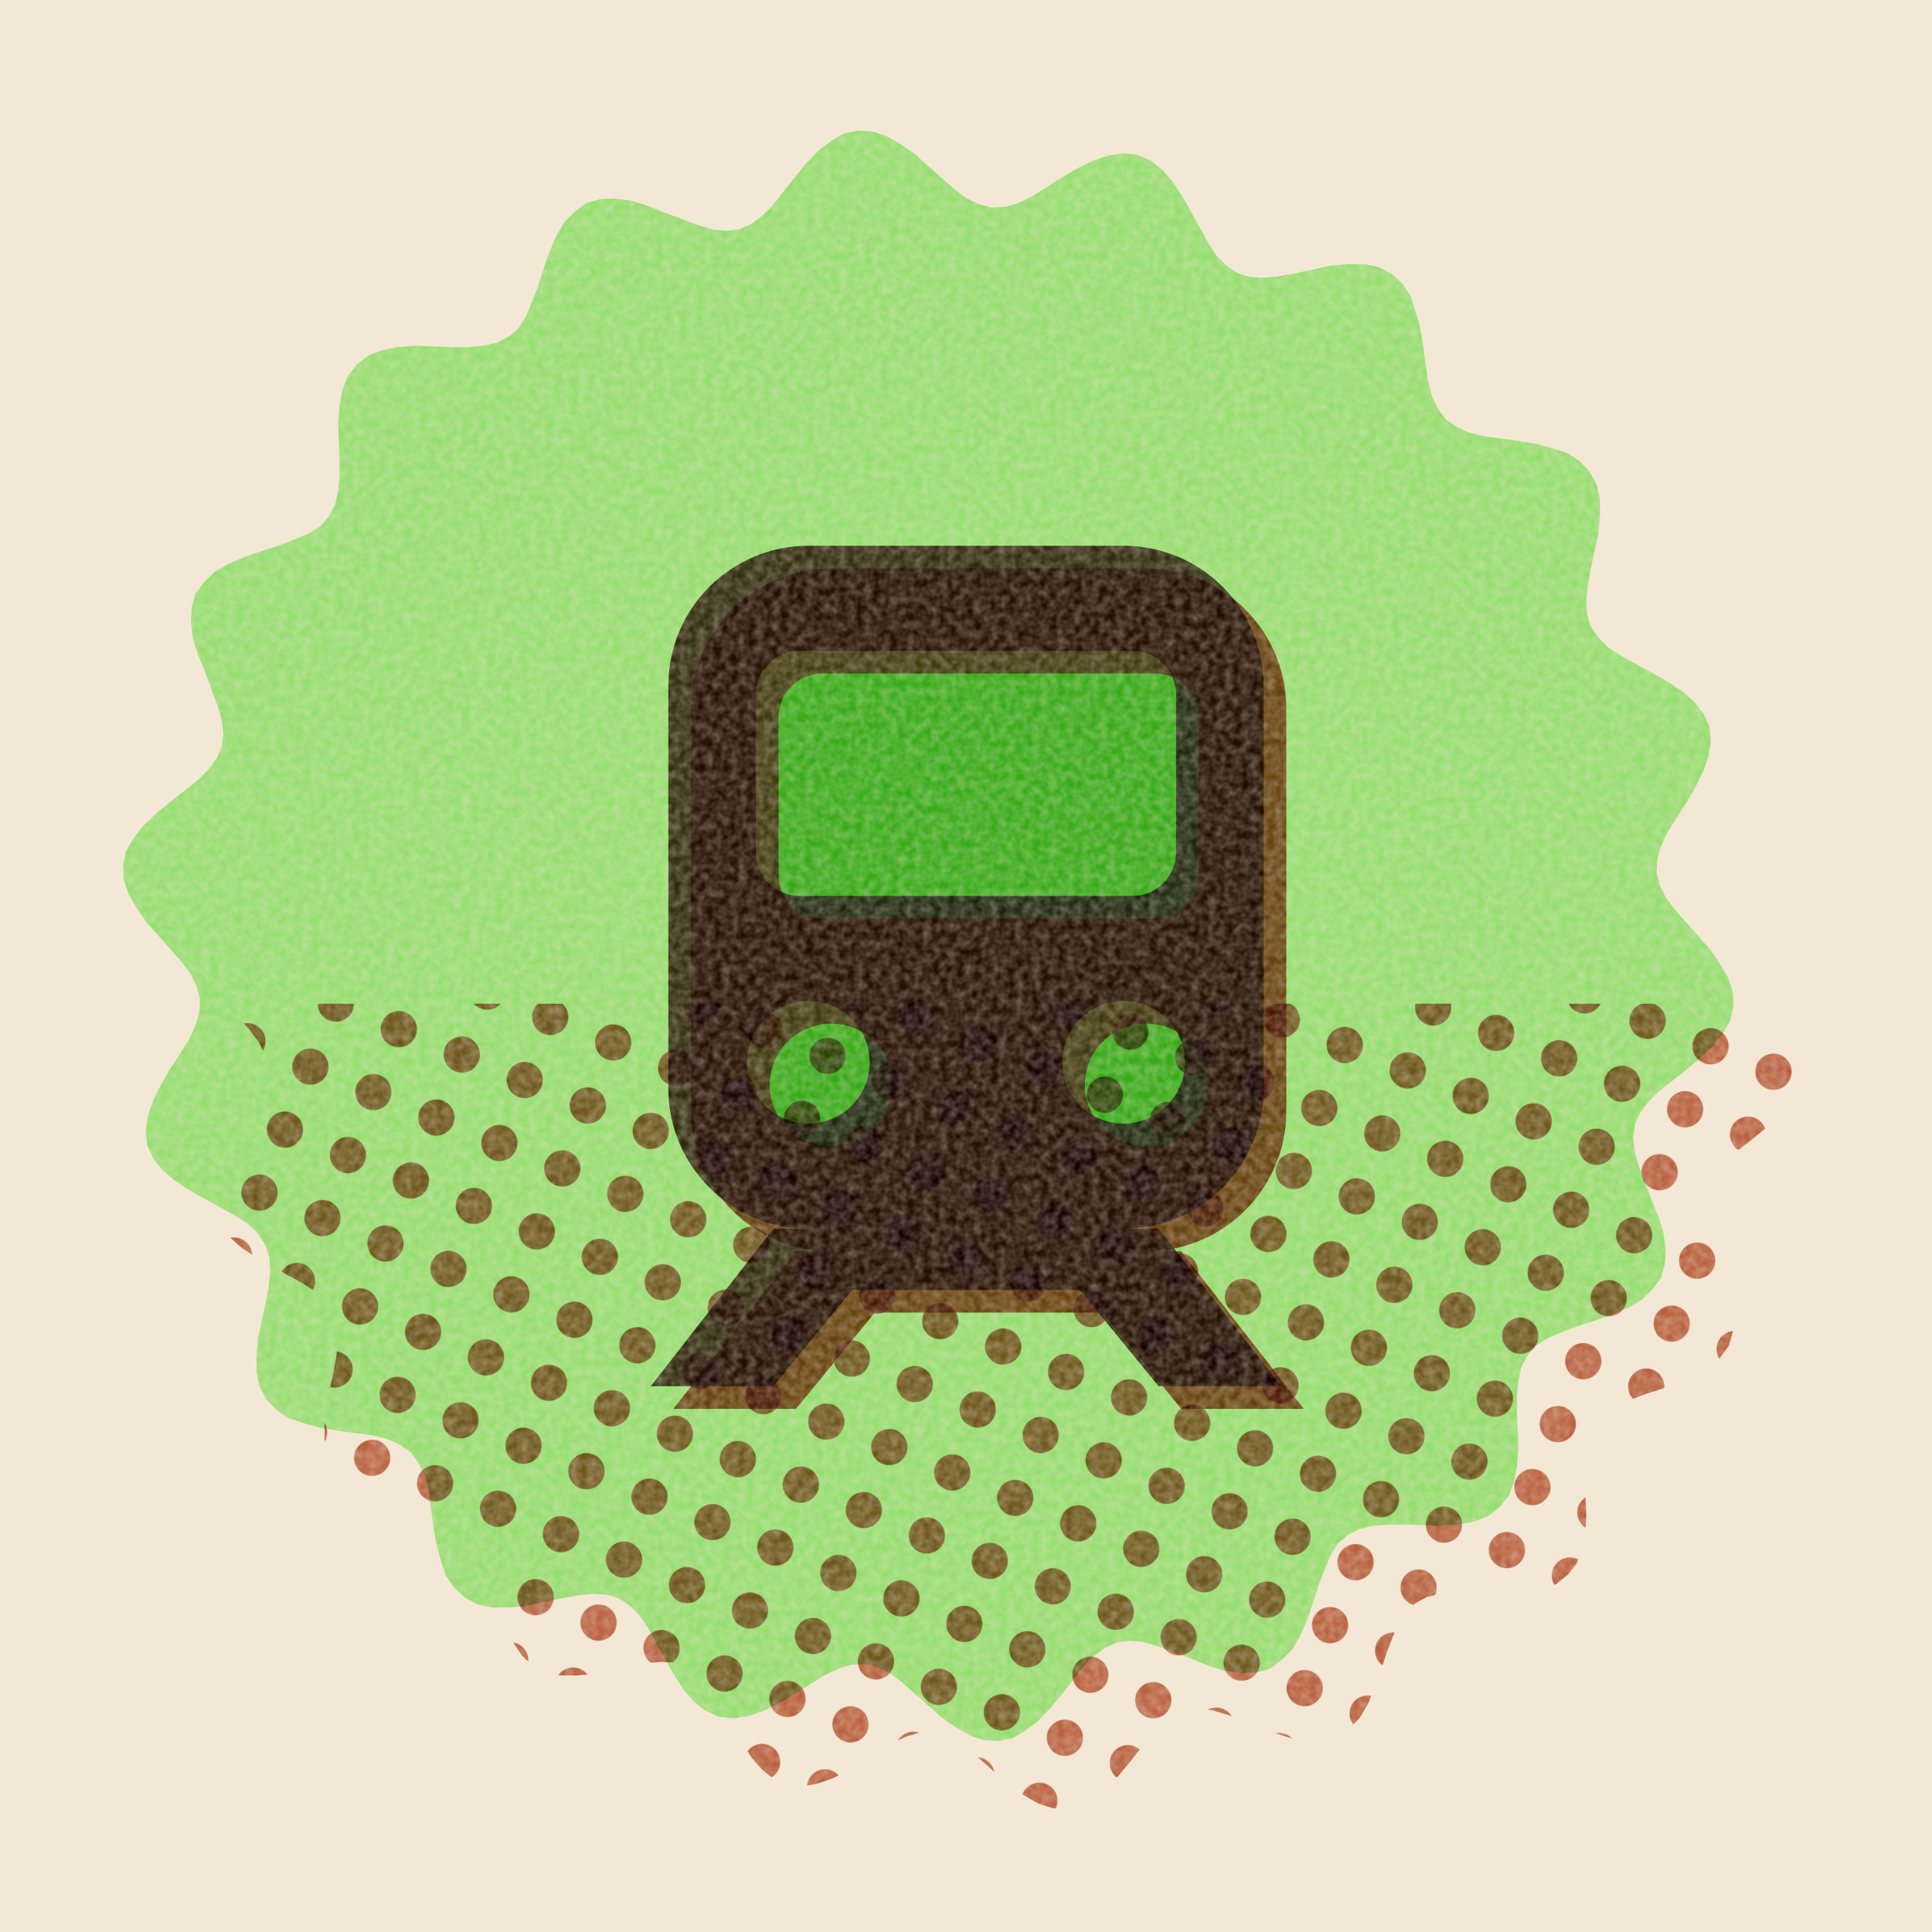
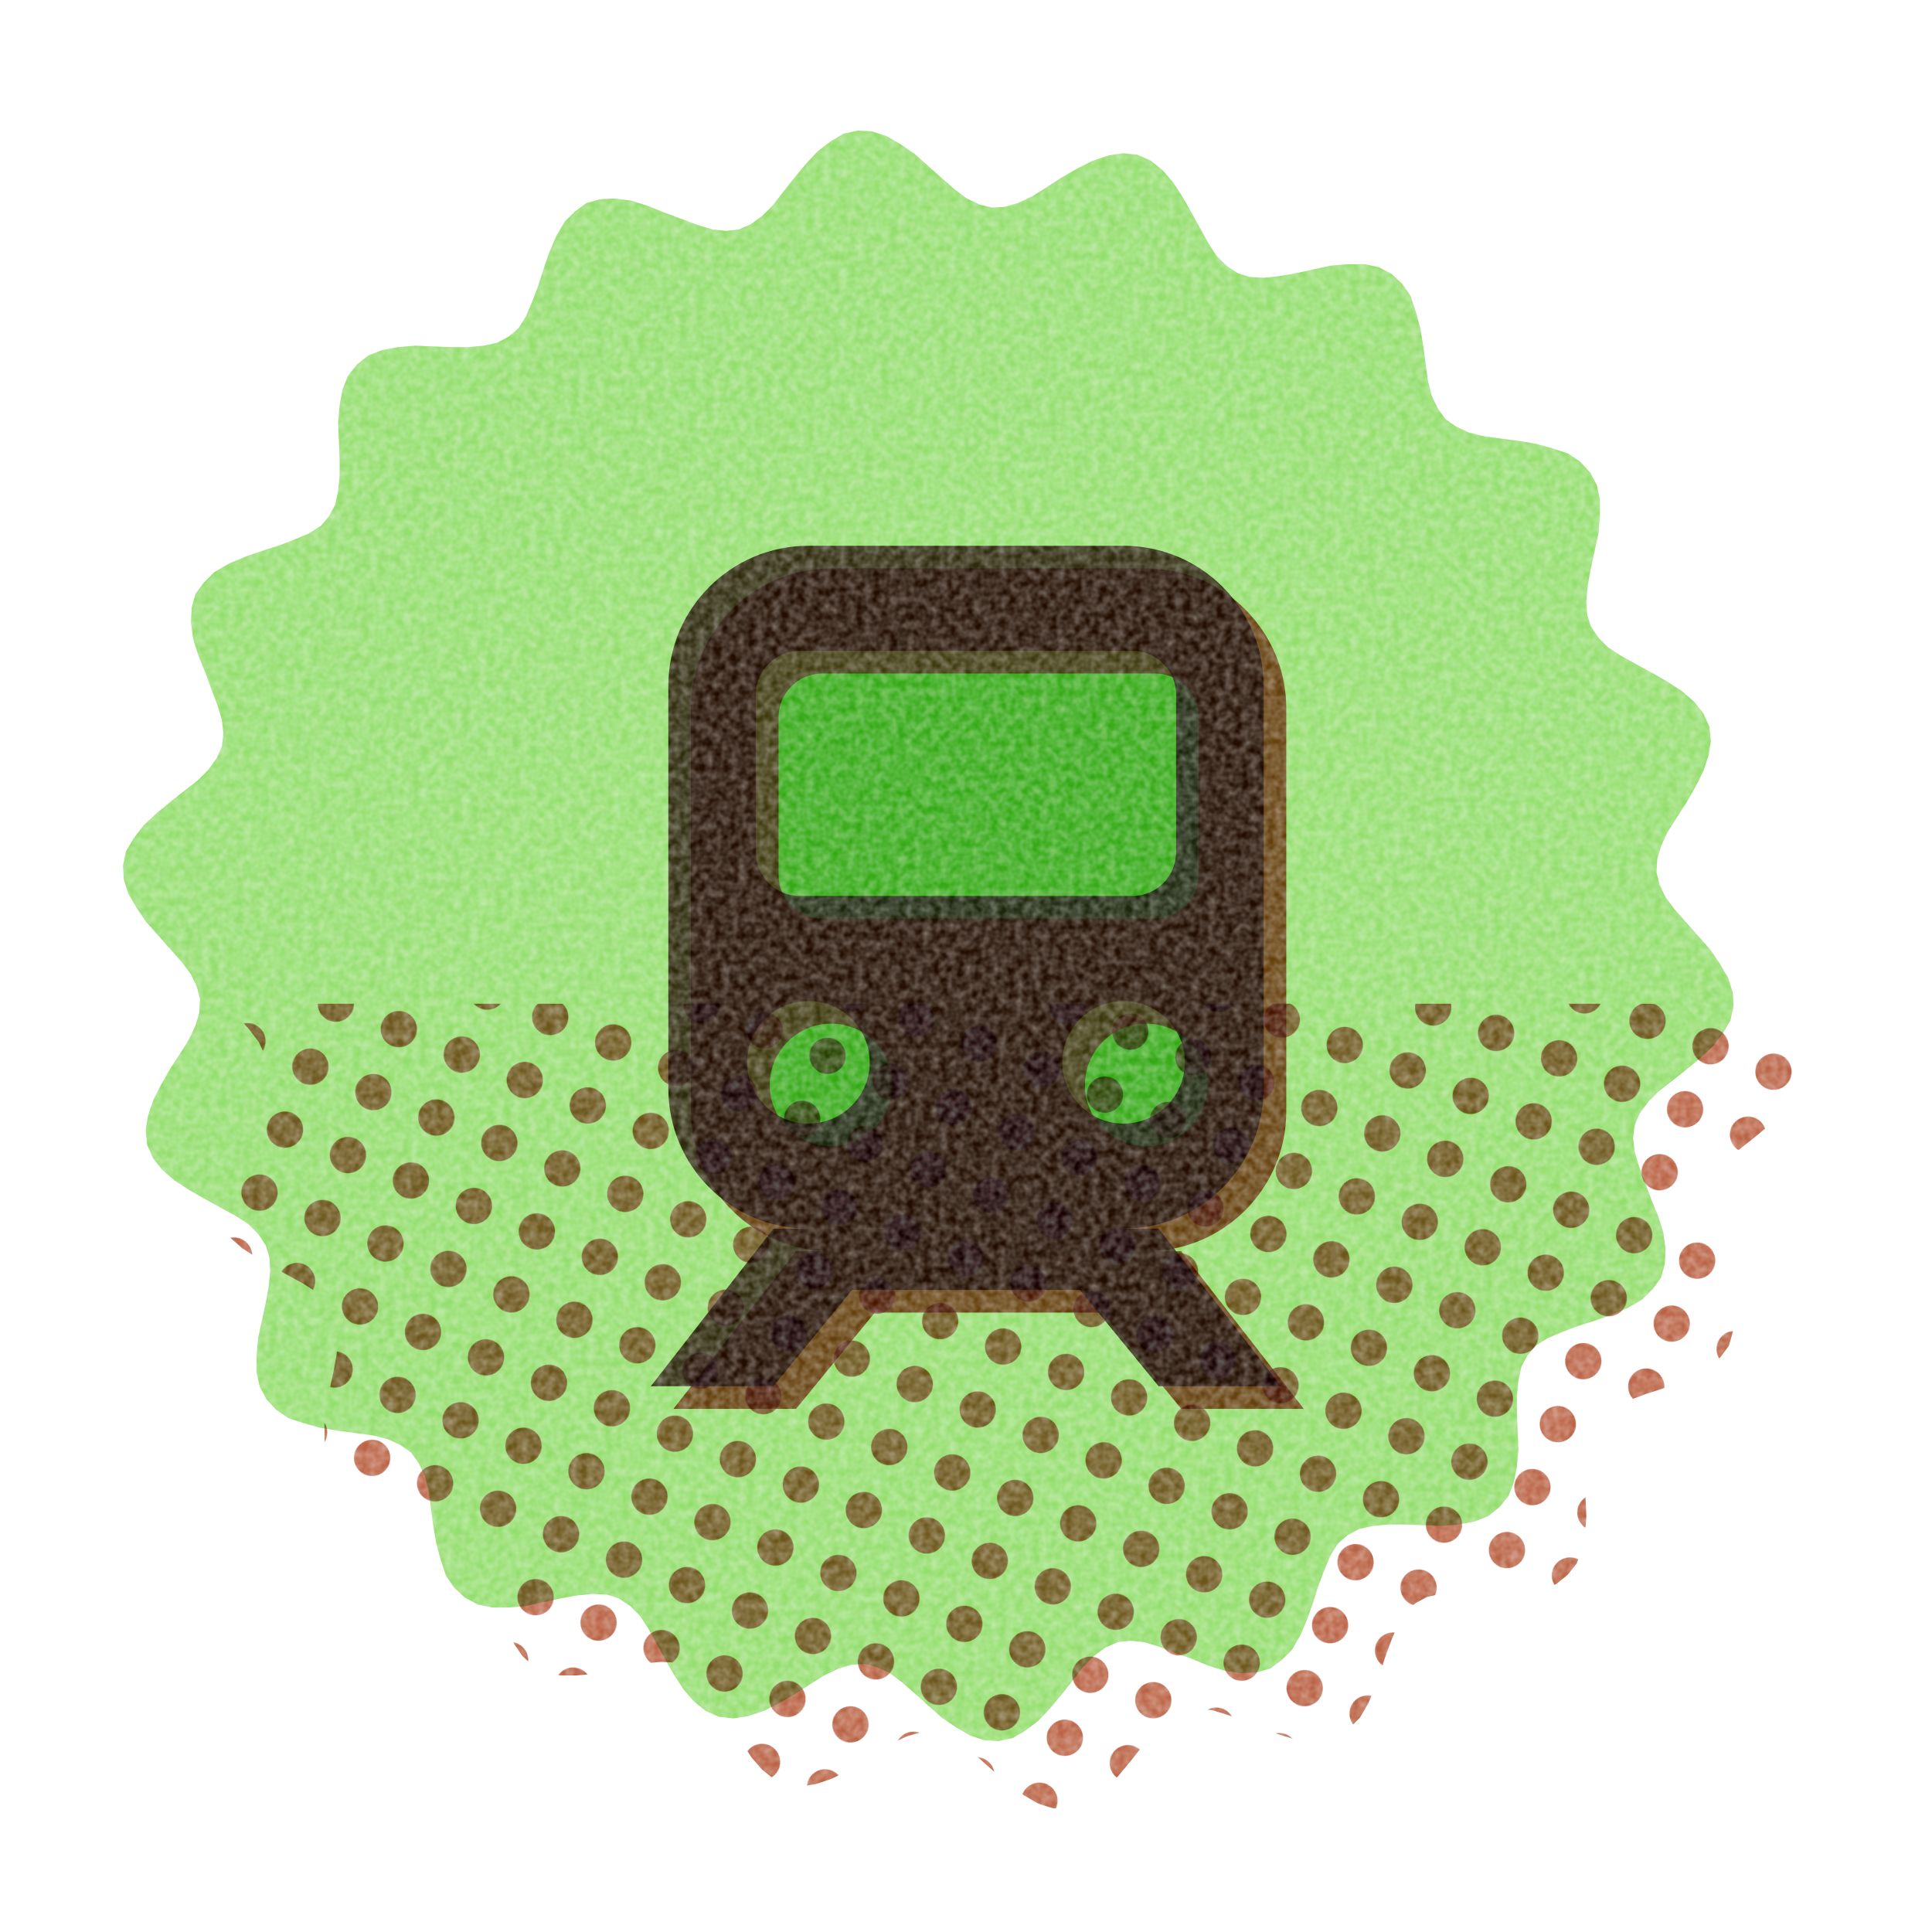
<svg xmlns="http://www.w3.org/2000/svg" width="256" height="256" viewBox="0 0 256 256" role="img" aria-label="Train station">
  <defs>
    <pattern id="rtrain-stationd" width="9" height="9" patternUnits="userSpaceOnUse" patternTransform="rotate(22)">
      <circle cx="4.5" cy="4.5" r="2.4" fill="#AE4828" />
    </pattern>
    <filter id="rtrain-stationg" x="0" y="0" width="100%" height="100%">
      <feTurbulence type="fractalNoise" baseFrequency="0.9" numOctaves="2" seed="4" result="n" />
      <feColorMatrix in="n" type="matrix" values="0 0 0 0 0  0 0 0 0 0  0 0 0 0 0  0 0 0 -0.55 1.12" result="m" />
      <feComposite in="SourceGraphic" in2="m" operator="in" />
    </filter>
    <clipPath id="rtrain-stationc">
      <path d="M230.0 128.0 L231.6 129.8 L232.9 131.7 L234.0 133.6 L234.6 135.5 L234.7 137.3 L234.3 139.2 L233.3 140.9 L232.0 142.6 L230.3 144.2 L228.5 145.7 L226.6 147.2 L224.8 148.6 L223.4 150.0 L222.3 151.5 L221.6 153.1 L221.4 154.8 L221.6 156.6 L222.2 158.6 L223.0 160.7 L223.8 162.9 L224.7 165.1 L225.4 167.3 L225.7 169.5 L225.6 171.5 L225.1 173.3 L224.0 174.8 L222.6 176.2 L220.7 177.3 L218.6 178.2 L216.3 179.0 L214.1 179.7 L212.0 180.5 L210.1 181.3 L208.5 182.3 L207.4 183.6 L206.6 185.1 L206.2 186.9 L206.0 189.0 L206.0 191.2 L206.1 193.6 L206.2 196.0 L206.0 198.3 L205.6 200.4 L204.9 202.2 L203.7 203.7 L202.2 204.9 L200.4 205.6 L198.3 206.0 L196.0 206.2 L193.6 206.1 L191.2 206.0 L189.0 206.0 L186.9 206.2 L185.1 206.6 L183.6 207.4 L182.3 208.5 L181.3 210.1 L180.5 212.0 L179.7 214.1 L179.0 216.3 L178.2 218.6 L177.3 220.7 L176.2 222.6 L174.8 224.0 L173.3 225.1 L171.5 225.6 L169.5 225.7 L167.3 225.4 L165.1 224.7 L162.9 223.8 L160.7 223.0 L158.6 222.2 L156.6 221.6 L154.8 221.4 L153.1 221.6 L151.5 222.3 L150.0 223.4 L148.6 224.8 L147.2 226.6 L145.7 228.5 L144.2 230.3 L142.6 232.0 L140.9 233.3 L139.2 234.3 L137.3 234.7 L135.5 234.6 L133.6 234.0 L131.7 232.9 L129.8 231.6 L128.0 230.0 L126.2 228.4 L124.5 226.9 L122.9 225.7 L121.2 224.9 L119.6 224.5 L117.8 224.6 L116.1 225.1 L114.2 226.0 L112.3 227.2 L110.3 228.5 L108.2 229.7 L106.2 230.7 L104.1 231.4 L102.2 231.7 L100.3 231.5 L98.5 230.7 L97.0 229.5 L95.6 227.9 L94.3 225.9 L93.1 223.8 L92.0 221.8 L90.9 219.8 L89.8 218.1 L88.5 216.8 L87.0 215.8 L85.4 215.3 L83.6 215.2 L81.5 215.4 L79.3 215.8 L77.0 216.3 L74.7 216.8 L72.4 217.0 L70.2 217.0 L68.3 216.6 L66.6 215.7 L65.2 214.4 L64.1 212.8 L63.4 210.7 L62.8 208.5 L62.4 206.1 L62.1 203.8 L61.8 201.6 L61.3 199.6 L60.5 197.9 L59.5 196.5 L58.1 195.5 L56.4 194.7 L54.4 194.2 L52.2 193.9 L49.9 193.6 L47.5 193.2 L45.3 192.6 L43.2 191.9 L41.6 190.8 L40.3 189.4 L39.4 187.7 L39.0 185.8 L39.0 183.6 L39.2 181.3 L39.7 179.0 L40.2 176.7 L40.6 174.5 L40.8 172.4 L40.7 170.6 L40.2 169.0 L39.2 167.5 L37.9 166.2 L36.2 165.1 L34.2 164.0 L32.2 162.9 L30.1 161.7 L28.1 160.4 L26.5 159.0 L25.3 157.5 L24.5 155.7 L24.3 153.8 L24.6 151.9 L25.3 149.8 L26.3 147.8 L27.5 145.7 L28.8 143.7 L30.0 141.8 L30.9 139.9 L31.4 138.2 L31.5 136.4 L31.1 134.8 L30.3 133.1 L29.1 131.5 L27.6 129.8 L26.0 128.0 L24.4 126.2 L23.1 124.3 L22.0 122.4 L21.4 120.5 L21.3 118.7 L21.7 116.8 L22.7 115.1 L24.0 113.4 L25.7 111.8 L27.5 110.3 L29.4 108.8 L31.2 107.4 L32.6 106.0 L33.7 104.5 L34.4 102.9 L34.6 101.2 L34.4 99.4 L33.8 97.4 L33.0 95.3 L32.2 93.1 L31.3 90.9 L30.6 88.7 L30.3 86.5 L30.4 84.5 L30.9 82.7 L32.0 81.2 L33.4 79.8 L35.3 78.7 L37.4 77.8 L39.7 77.0 L41.9 76.3 L44.0 75.5 L45.9 74.7 L47.5 73.7 L48.6 72.4 L49.4 70.9 L49.8 69.1 L50.0 67.0 L50.0 64.8 L49.9 62.4 L49.8 60.0 L50.0 57.7 L50.4 55.6 L51.1 53.8 L52.3 52.3 L53.8 51.1 L55.6 50.4 L57.7 50.0 L60.0 49.8 L62.4 49.9 L64.8 50.0 L67.0 50.0 L69.1 49.8 L70.9 49.4 L72.4 48.6 L73.7 47.5 L74.7 45.9 L75.5 44.0 L76.3 41.9 L77.0 39.7 L77.8 37.4 L78.7 35.3 L79.8 33.4 L81.2 32.0 L82.7 30.9 L84.5 30.4 L86.5 30.3 L88.7 30.6 L90.9 31.3 L93.1 32.2 L95.3 33.0 L97.4 33.8 L99.4 34.4 L101.2 34.6 L102.9 34.4 L104.5 33.7 L106.0 32.6 L107.4 31.2 L108.8 29.4 L110.3 27.5 L111.8 25.7 L113.4 24.0 L115.1 22.7 L116.8 21.7 L118.7 21.3 L120.5 21.4 L122.4 22.0 L124.3 23.1 L126.2 24.4 L128.0 26.0 L129.8 27.6 L131.5 29.1 L133.1 30.3 L134.8 31.1 L136.4 31.5 L138.2 31.4 L139.9 30.9 L141.8 30.0 L143.7 28.8 L145.7 27.5 L147.8 26.3 L149.8 25.3 L151.9 24.6 L153.8 24.3 L155.7 24.5 L157.5 25.3 L159.0 26.5 L160.4 28.1 L161.7 30.1 L162.9 32.2 L164.0 34.2 L165.1 36.2 L166.2 37.9 L167.5 39.2 L169.0 40.2 L170.6 40.7 L172.4 40.8 L174.5 40.6 L176.7 40.2 L179.0 39.7 L181.3 39.2 L183.6 39.0 L185.8 39.0 L187.7 39.4 L189.4 40.3 L190.8 41.6 L191.9 43.2 L192.6 45.3 L193.2 47.5 L193.6 49.9 L193.9 52.2 L194.2 54.4 L194.7 56.4 L195.5 58.1 L196.5 59.5 L197.9 60.5 L199.6 61.3 L201.6 61.8 L203.8 62.1 L206.1 62.4 L208.5 62.8 L210.7 63.4 L212.8 64.1 L214.4 65.2 L215.7 66.6 L216.6 68.3 L217.0 70.2 L217.0 72.4 L216.8 74.7 L216.3 77.0 L215.8 79.3 L215.4 81.5 L215.2 83.6 L215.3 85.4 L215.8 87.0 L216.8 88.5 L218.1 89.8 L219.8 90.9 L221.8 92.0 L223.8 93.1 L225.9 94.3 L227.9 95.6 L229.5 97.0 L230.7 98.5 L231.5 100.3 L231.7 102.2 L231.4 104.1 L230.7 106.2 L229.7 108.2 L228.5 110.3 L227.2 112.3 L226.0 114.2 L225.1 116.1 L224.6 117.8 L224.5 119.6 L224.9 121.2 L225.7 122.9 L226.9 124.5 L228.4 126.2 Z" />
    </clipPath>
  </defs>
-   <rect width="256" height="256" fill="#F3E8D6" />
  <g filter="url(#rtrain-stationg)">
    <path d="M230.0 128.0 L231.6 129.8 L232.9 131.7 L234.0 133.6 L234.6 135.5 L234.7 137.3 L234.3 139.2 L233.3 140.9 L232.0 142.6 L230.3 144.2 L228.5 145.7 L226.6 147.2 L224.8 148.6 L223.4 150.0 L222.3 151.5 L221.6 153.1 L221.4 154.8 L221.6 156.6 L222.2 158.6 L223.0 160.7 L223.8 162.9 L224.7 165.1 L225.4 167.3 L225.7 169.5 L225.6 171.5 L225.1 173.3 L224.0 174.8 L222.6 176.2 L220.7 177.3 L218.6 178.2 L216.3 179.0 L214.1 179.7 L212.0 180.5 L210.1 181.3 L208.5 182.3 L207.4 183.6 L206.6 185.1 L206.2 186.9 L206.0 189.0 L206.0 191.2 L206.1 193.6 L206.2 196.0 L206.0 198.3 L205.6 200.4 L204.9 202.2 L203.7 203.7 L202.2 204.9 L200.4 205.6 L198.3 206.0 L196.0 206.2 L193.6 206.1 L191.2 206.0 L189.0 206.0 L186.9 206.2 L185.1 206.6 L183.6 207.4 L182.3 208.5 L181.3 210.1 L180.5 212.0 L179.7 214.1 L179.0 216.3 L178.2 218.6 L177.3 220.7 L176.2 222.6 L174.8 224.0 L173.3 225.1 L171.5 225.6 L169.5 225.7 L167.3 225.4 L165.1 224.7 L162.9 223.8 L160.7 223.0 L158.6 222.2 L156.6 221.6 L154.8 221.4 L153.1 221.6 L151.5 222.3 L150.0 223.4 L148.6 224.8 L147.2 226.6 L145.7 228.5 L144.2 230.3 L142.6 232.0 L140.9 233.3 L139.2 234.3 L137.3 234.7 L135.5 234.6 L133.6 234.0 L131.7 232.9 L129.8 231.6 L128.0 230.0 L126.2 228.4 L124.5 226.9 L122.9 225.7 L121.2 224.9 L119.6 224.5 L117.8 224.6 L116.1 225.1 L114.2 226.0 L112.3 227.2 L110.3 228.5 L108.2 229.7 L106.2 230.7 L104.1 231.4 L102.2 231.7 L100.3 231.5 L98.5 230.7 L97.0 229.5 L95.6 227.9 L94.3 225.9 L93.1 223.8 L92.0 221.8 L90.9 219.8 L89.8 218.1 L88.5 216.8 L87.0 215.8 L85.4 215.3 L83.6 215.2 L81.5 215.4 L79.3 215.8 L77.0 216.3 L74.7 216.8 L72.4 217.0 L70.2 217.0 L68.3 216.6 L66.6 215.7 L65.2 214.4 L64.1 212.8 L63.4 210.7 L62.8 208.5 L62.4 206.1 L62.1 203.8 L61.8 201.6 L61.3 199.6 L60.5 197.9 L59.5 196.5 L58.1 195.5 L56.4 194.7 L54.4 194.2 L52.2 193.9 L49.9 193.6 L47.5 193.2 L45.3 192.6 L43.2 191.9 L41.6 190.8 L40.3 189.4 L39.4 187.7 L39.0 185.8 L39.0 183.6 L39.2 181.3 L39.7 179.0 L40.2 176.7 L40.6 174.5 L40.8 172.4 L40.7 170.6 L40.2 169.0 L39.2 167.5 L37.9 166.2 L36.2 165.1 L34.2 164.0 L32.2 162.9 L30.1 161.7 L28.1 160.4 L26.5 159.0 L25.3 157.5 L24.5 155.7 L24.3 153.8 L24.6 151.9 L25.3 149.8 L26.3 147.8 L27.5 145.7 L28.8 143.7 L30.0 141.8 L30.9 139.9 L31.4 138.2 L31.5 136.4 L31.1 134.8 L30.3 133.1 L29.1 131.5 L27.6 129.8 L26.0 128.0 L24.4 126.2 L23.1 124.3 L22.0 122.4 L21.4 120.5 L21.3 118.7 L21.7 116.8 L22.7 115.1 L24.0 113.4 L25.7 111.8 L27.5 110.3 L29.4 108.8 L31.2 107.4 L32.6 106.0 L33.7 104.5 L34.4 102.9 L34.6 101.2 L34.4 99.4 L33.8 97.4 L33.0 95.3 L32.2 93.1 L31.3 90.9 L30.6 88.7 L30.3 86.5 L30.4 84.5 L30.9 82.7 L32.0 81.2 L33.4 79.8 L35.3 78.7 L37.4 77.8 L39.7 77.0 L41.9 76.3 L44.0 75.5 L45.9 74.7 L47.5 73.7 L48.6 72.4 L49.4 70.9 L49.8 69.1 L50.0 67.0 L50.0 64.8 L49.9 62.4 L49.8 60.0 L50.0 57.7 L50.4 55.6 L51.1 53.8 L52.3 52.3 L53.8 51.1 L55.6 50.4 L57.7 50.0 L60.0 49.8 L62.4 49.9 L64.8 50.0 L67.0 50.0 L69.1 49.8 L70.9 49.4 L72.4 48.6 L73.7 47.5 L74.7 45.9 L75.5 44.0 L76.3 41.9 L77.0 39.7 L77.8 37.4 L78.7 35.3 L79.8 33.4 L81.2 32.0 L82.7 30.9 L84.5 30.4 L86.5 30.3 L88.7 30.6 L90.9 31.3 L93.1 32.2 L95.3 33.0 L97.4 33.8 L99.4 34.4 L101.2 34.6 L102.9 34.4 L104.5 33.7 L106.0 32.6 L107.4 31.2 L108.8 29.4 L110.3 27.5 L111.8 25.7 L113.4 24.0 L115.1 22.7 L116.8 21.7 L118.7 21.3 L120.5 21.4 L122.4 22.0 L124.3 23.1 L126.2 24.4 L128.0 26.0 L129.8 27.6 L131.5 29.1 L133.1 30.3 L134.8 31.1 L136.4 31.5 L138.2 31.4 L139.9 30.9 L141.8 30.0 L143.7 28.8 L145.7 27.5 L147.8 26.3 L149.8 25.3 L151.9 24.6 L153.8 24.3 L155.7 24.5 L157.5 25.3 L159.0 26.5 L160.4 28.1 L161.7 30.1 L162.9 32.2 L164.0 34.2 L165.1 36.2 L166.2 37.9 L167.5 39.2 L169.0 40.2 L170.6 40.7 L172.4 40.8 L174.5 40.6 L176.7 40.2 L179.0 39.7 L181.3 39.2 L183.6 39.0 L185.8 39.0 L187.7 39.4 L189.4 40.3 L190.8 41.6 L191.9 43.2 L192.6 45.3 L193.2 47.5 L193.6 49.9 L193.9 52.2 L194.2 54.4 L194.7 56.4 L195.5 58.1 L196.5 59.5 L197.9 60.5 L199.6 61.3 L201.6 61.8 L203.8 62.1 L206.1 62.4 L208.5 62.8 L210.7 63.4 L212.8 64.1 L214.4 65.2 L215.7 66.6 L216.6 68.3 L217.0 70.2 L217.0 72.4 L216.8 74.7 L216.3 77.0 L215.8 79.3 L215.4 81.5 L215.2 83.6 L215.3 85.4 L215.8 87.0 L216.8 88.5 L218.1 89.8 L219.8 90.9 L221.8 92.0 L223.8 93.1 L225.9 94.3 L227.9 95.6 L229.5 97.0 L230.7 98.5 L231.5 100.3 L231.7 102.2 L231.4 104.1 L230.7 106.2 L229.7 108.2 L228.5 110.3 L227.2 112.3 L226.0 114.2 L225.1 116.1 L224.6 117.8 L224.5 119.6 L224.9 121.2 L225.7 122.9 L226.9 124.5 L228.4 126.2 Z" fill="#94DE6E" transform="translate(-5 -4)" style="mix-blend-mode:multiply" />
    <g clip-path="url(#rtrain-stationc)" transform="translate(4 5)" style="mix-blend-mode:multiply">
      <rect x="0" y="128" width="256" height="128" fill="url(#rtrain-stationd)" opacity="0.85" />
    </g>
    <g style="mix-blend-mode:multiply" transform="translate(3 3)">
      <g transform="translate(70.0 70.0) scale(1.16)" fill="#AE4828">
        <rect x="16" y="2" width="68" height="78" rx="16" />
        <rect x="26" y="14" width="48" height="28" rx="5" fill="#94DE6E" />
        <circle cx="32" cy="61" r="7" fill="#94DE6E" />
        <circle cx="68" cy="61" r="7" fill="#94DE6E" />
        <path d="M28 80 L14 98 H28 L37 87 H63 L72 98 H86 L72 80 Z" />
      </g>
    </g>
    <g style="mix-blend-mode:multiply" opacity="0.92">
      <g transform="translate(70.0 70.0) scale(1.16)" fill="#421F12">
        <rect x="16" y="2" width="68" height="78" rx="16" />
        <rect x="26" y="14" width="48" height="28" rx="5" fill="#94DE6E" />
        <circle cx="32" cy="61" r="7" fill="#94DE6E" />
        <circle cx="68" cy="61" r="7" fill="#94DE6E" />
        <path d="M28 80 L14 98 H28 L37 87 H63 L72 98 H86 L72 80 Z" />
      </g>
    </g>
  </g>
</svg>
